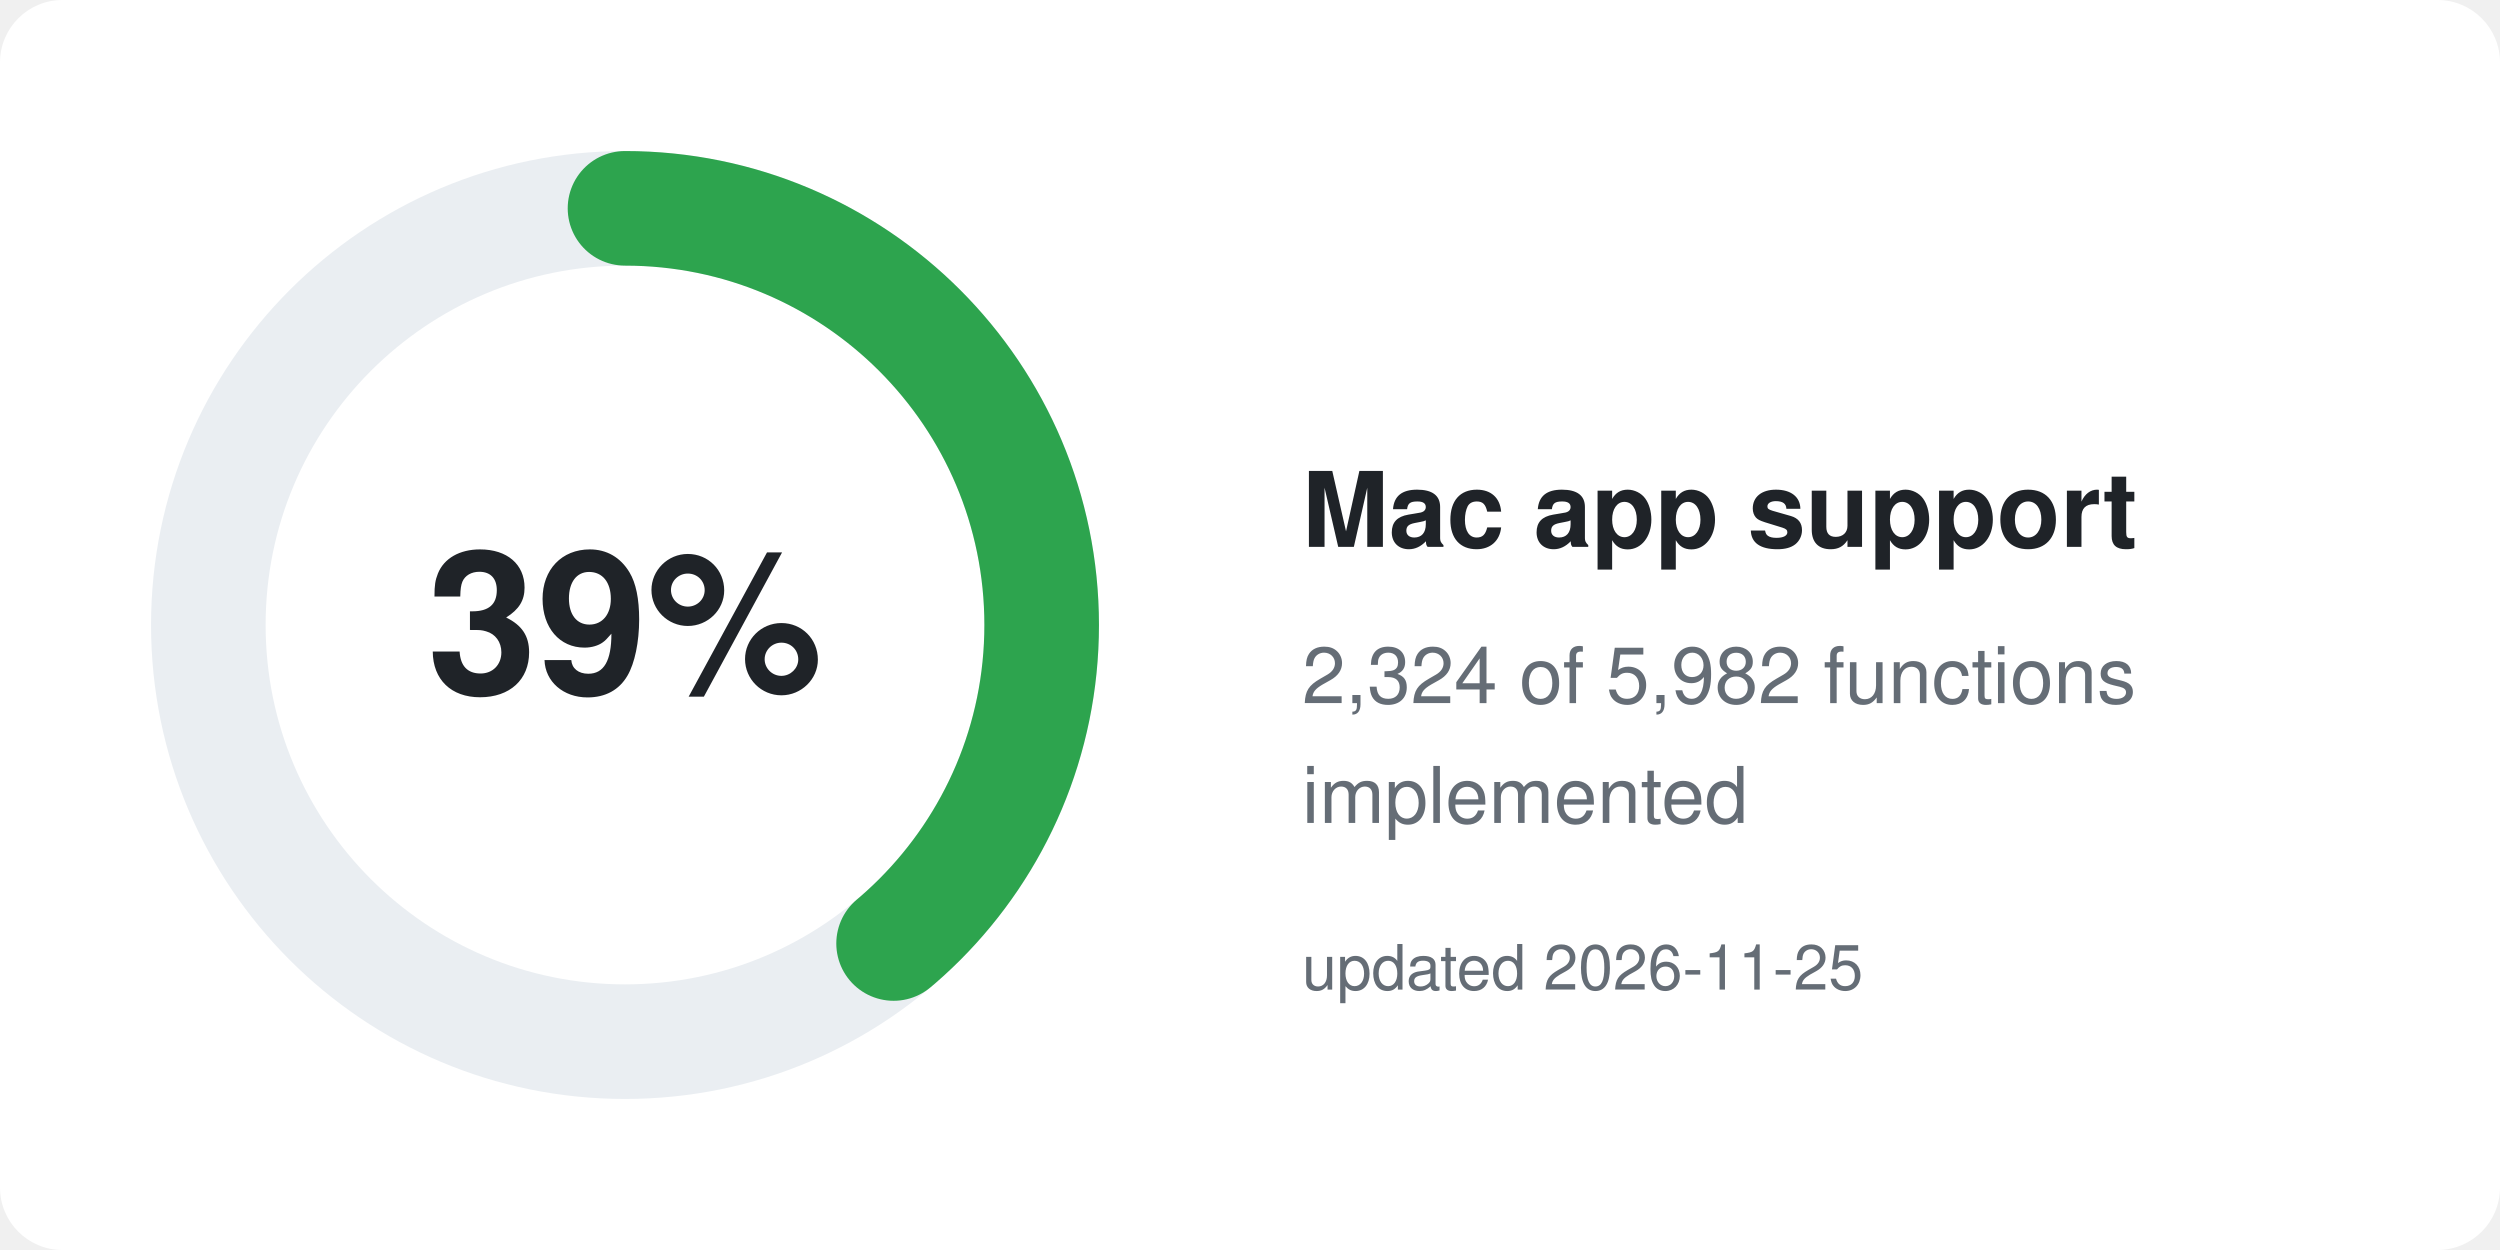
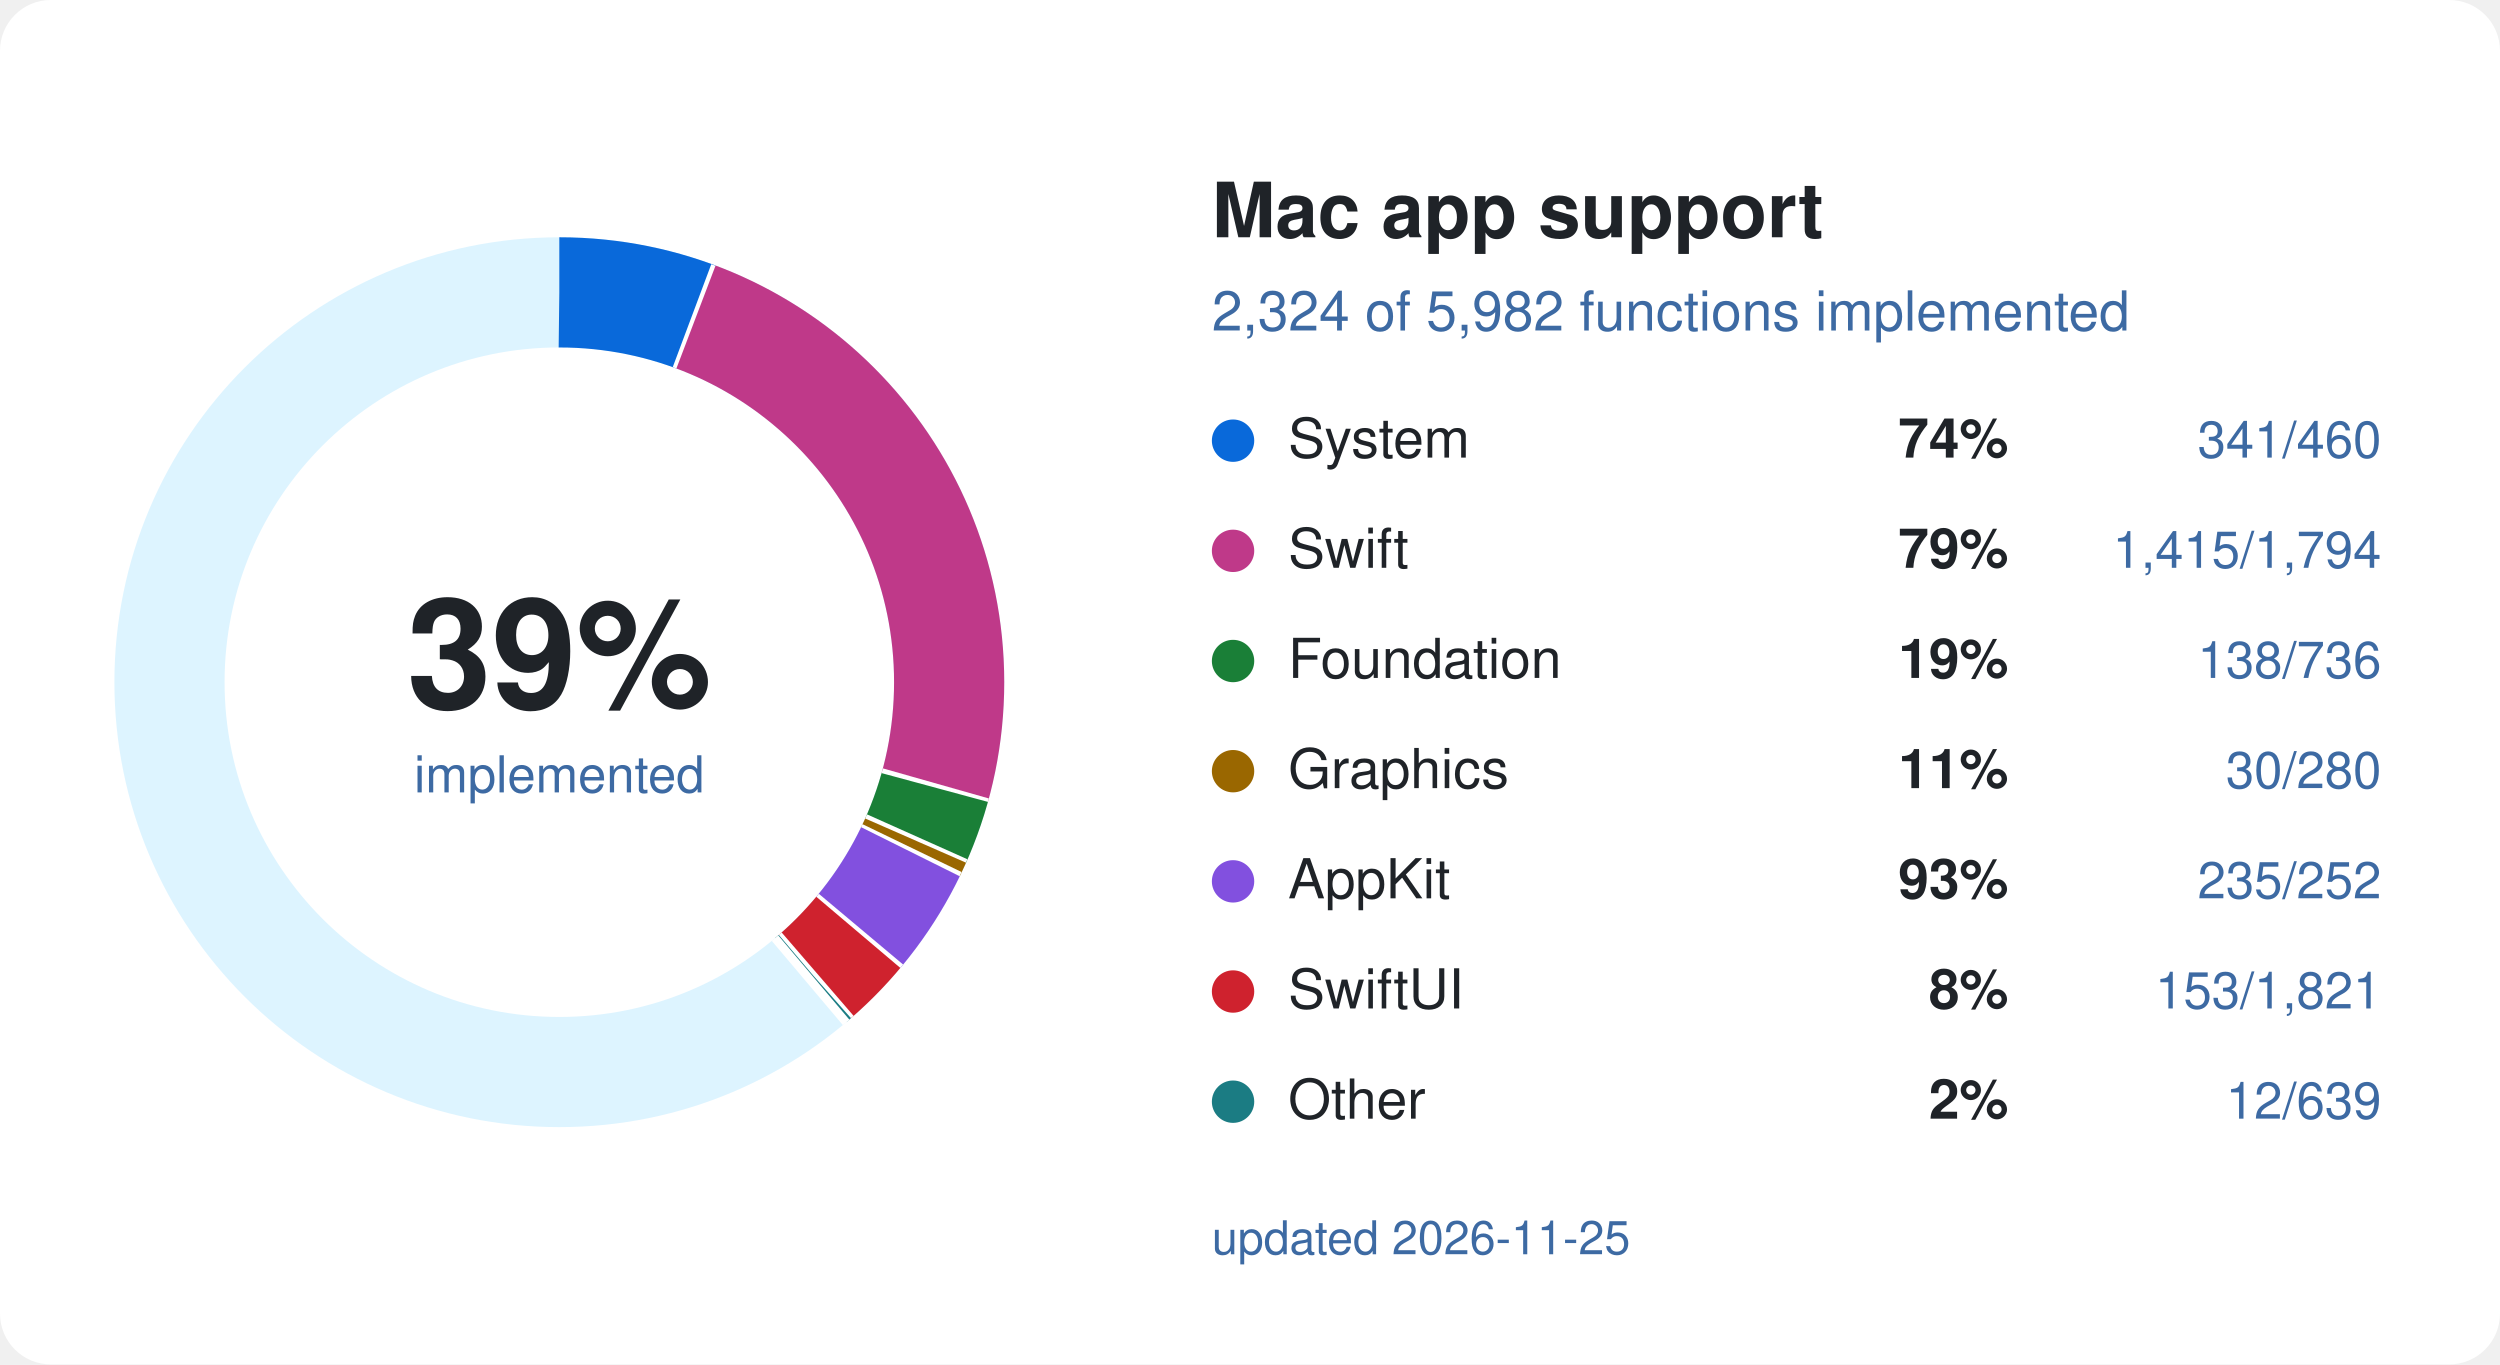
- <svg xmlns="http://www.w3.org/2000/svg" width="480" height="240" viewBox="0 0 480 240">
+ <svg xmlns="http://www.w3.org/2000/svg" width="590" height="322" viewBox="0 0 590 322">
  <style>
  text { font-family: system-ui, -apple-system, "Segoe UI", Helvetica, Arial, sans-serif; }
-   .bg { fill: #ffffff; } .ink { fill: #1f2328; } .mute { fill: #656d76; }
-   .track { stroke: #eaeef2; } .done { stroke: #2da44e; }
+   .bg { fill: #ffffff; } .ink { fill: #1f2328; } .mute { fill: #3d6aa3; }
+   .track { stroke: #ddf4ff; } .gap { stroke: #ffffff; }
+   .s-System { stroke: #0969da; } .f-System { fill: #0969da; }
+   .s-Swift { stroke: #bf3989; } .f-Swift { fill: #bf3989; }
+   .s-Foundation { stroke: #1a7f37; } .f-Foundation { fill: #1a7f37; }
+   .s-Graphics { stroke: #9a6700; } .f-Graphics { fill: #9a6700; }
+   .s-AppKit { stroke: #8250df; } .f-AppKit { fill: #8250df; }
+   .s-SwiftUI { stroke: #cf222e; } .f-SwiftUI { fill: #cf222e; }
+   .s-Other { stroke: #1b7c83; } .f-Other { fill: #1b7c83; }
  @media (prefers-color-scheme: dark) {
-     .bg { fill: #0d1117; } .ink { fill: #e6edf3; } .mute { fill: #8d96a0; }
-     .track { stroke: #21262d; } .done { stroke: #3fb950; }
+     .bg { fill: #0d1117; } .ink { fill: #e6edf3; } .mute { fill: #8fb4e3; }
+     .track { stroke: #12263f; } .gap { stroke: #0d1117; }
+     .s-System { stroke: #4493f8; } .f-System { fill: #4493f8; }
+     .s-Swift { stroke: #db61a2; } .f-Swift { fill: #db61a2; }
+     .s-Foundation { stroke: #3fb950; } .f-Foundation { fill: #3fb950; }
+     .s-Graphics { stroke: #d29922; } .f-Graphics { fill: #d29922; }
+     .s-AppKit { stroke: #a371f7; } .f-AppKit { fill: #a371f7; }
+     .s-SwiftUI { stroke: #f85149; } .f-SwiftUI { fill: #f85149; }
+     .s-Other { stroke: #39c5cf; } .f-Other { fill: #39c5cf; }
  }
</style>
-   <rect width="480" height="240" rx="12" class="bg" />
-   <circle cx="120" cy="120" r="80" fill="none" class="track" stroke-width="22" />
-   <circle cx="120" cy="120" r="80" fill="none" class="done" stroke-width="22" stroke-linecap="round" stroke-dasharray="195.3 502.7" transform="rotate(-90 120 120)" />
-   <text x="120" y="133" text-anchor="middle" class="ink" font-size="38" font-weight="700">39%</text>
-   <text x="250" y="105" class="ink" font-size="20" font-weight="600">Mac app support</text>
-   <text x="250" y="135" class="mute" font-size="15">2,324 of 5,982 functions</text>
-   <text x="250" y="158" class="mute" font-size="15">implemented</text>
-   <text x="250" y="190" class="mute" font-size="12">updated 2026-11-25</text>
+   <rect width="590" height="322" rx="12" class="bg" />
+   <circle cx="132" cy="161" r="92" fill="none" class="track" stroke-width="26" />
+   <circle cx="132" cy="161" r="92" fill="none" class="s-System" stroke-width="26" stroke-dasharray="32.95 578.05" stroke-dashoffset="-0.00" transform="rotate(-90 132 161)" />
+   <line x1="159.7" y1="87.0" x2="168.8" y2="62.7" class="gap" stroke-width="2" />
+   <circle cx="132" cy="161" r="92" fill="none" class="s-Swift" stroke-width="26" stroke-dasharray="136.73 578.05" stroke-dashoffset="-32.95" transform="rotate(-90 132 161)" />
+   <line x1="208.1" y1="182.3" x2="233.1" y2="189.4" class="gap" stroke-width="2" />
+   <circle cx="132" cy="161" r="92" fill="none" class="s-Foundation" stroke-width="26" stroke-dasharray="13.34 578.05" stroke-dashoffset="-169.69" transform="rotate(-90 132 161)" />
+   <line x1="204.2" y1="193.1" x2="227.9" y2="203.7" class="gap" stroke-width="2" />
+   <circle cx="132" cy="161" r="92" fill="none" class="s-Graphics" stroke-width="26" stroke-dasharray="2.90 578.05" stroke-dashoffset="-183.02" transform="rotate(-90 132 161)" />
+   <line x1="203.1" y1="195.4" x2="226.5" y2="206.7" class="gap" stroke-width="2" />
+   <circle cx="132" cy="161" r="92" fill="none" class="s-AppKit" stroke-width="26" stroke-dasharray="22.71 578.05" stroke-dashoffset="-185.92" transform="rotate(-90 132 161)" />
+   <line x1="192.6" y1="211.7" x2="212.5" y2="228.4" class="gap" stroke-width="2" />
+   <circle cx="132" cy="161" r="92" fill="none" class="s-SwiftUI" stroke-width="26" stroke-dasharray="14.78 578.05" stroke-dashoffset="-208.63" transform="rotate(-90 132 161)" />
+   <line x1="183.7" y1="220.7" x2="200.7" y2="240.4" class="gap" stroke-width="2" />
+   <circle cx="132" cy="161" r="92" fill="none" class="s-Other" stroke-width="26" stroke-dasharray="1.16 578.05" stroke-dashoffset="-223.41" transform="rotate(-90 132 161)" />
+   <line x1="182.9" y1="221.4" x2="199.7" y2="241.3" class="gap" stroke-width="2" />
+   <text x="132" y="167" text-anchor="middle" class="ink" font-size="36" font-weight="700">39%</text>
+   <text x="132" y="187" text-anchor="middle" class="mute" font-size="12">implemented</text>
+   <text x="286" y="56" class="ink" font-size="18" font-weight="600">Mac app support</text>
+   <text x="286" y="78" class="mute" font-size="13">2,324 of 5,982 functions implemented</text>
+   <circle cx="291" cy="104" r="5" class="f-System" />
+   <text x="304" y="108" class="ink" font-size="13">System</text>
+   <text x="474" y="108" class="ink" font-size="13" font-weight="600" text-anchor="end">74%</text>
+   <text x="562" y="108" class="mute" font-size="12" text-anchor="end">341/460</text>
+   <circle cx="291" cy="130" r="5" class="f-Swift" />
+   <text x="304" y="134" class="ink" font-size="13">Swift</text>
+   <text x="474" y="134" class="ink" font-size="13" font-weight="600" text-anchor="end">79%</text>
+   <text x="562" y="134" class="mute" font-size="12" text-anchor="end">1,415/1,794</text>
+   <circle cx="291" cy="156" r="5" class="f-Foundation" />
+   <text x="304" y="160" class="ink" font-size="13">Foundation</text>
+   <text x="474" y="160" class="ink" font-size="13" font-weight="600" text-anchor="end">19%</text>
+   <text x="562" y="160" class="mute" font-size="12" text-anchor="end">138/736</text>
+   <circle cx="291" cy="182" r="5" class="f-Graphics" />
+   <text x="304" y="186" class="ink" font-size="13">Graphics</text>
+   <text x="474" y="186" class="ink" font-size="13" font-weight="600" text-anchor="end">11%</text>
+   <text x="562" y="186" class="mute" font-size="12" text-anchor="end">30/280</text>
+   <circle cx="291" cy="208" r="5" class="f-AppKit" />
+   <text x="304" y="212" class="ink" font-size="13">AppKit</text>
+   <text x="474" y="212" class="ink" font-size="13" font-weight="600" text-anchor="end">93%</text>
+   <text x="562" y="212" class="mute" font-size="12" text-anchor="end">235/252</text>
+   <circle cx="291" cy="234" r="5" class="f-SwiftUI" />
+   <text x="304" y="238" class="ink" font-size="13">SwiftUI</text>
+   <text x="474" y="238" class="ink" font-size="13" font-weight="600" text-anchor="end">8%</text>
+   <text x="562" y="238" class="mute" font-size="12" text-anchor="end">153/1,821</text>
+   <circle cx="291" cy="260" r="5" class="f-Other" />
+   <text x="304" y="264" class="ink" font-size="13">Other</text>
+   <text x="474" y="264" class="ink" font-size="13" font-weight="600" text-anchor="end">2%</text>
+   <text x="562" y="264" class="mute" font-size="12" text-anchor="end">12/639</text>
+   <text x="286" y="296" class="mute" font-size="11">updated 2026-11-25</text>
</svg>
